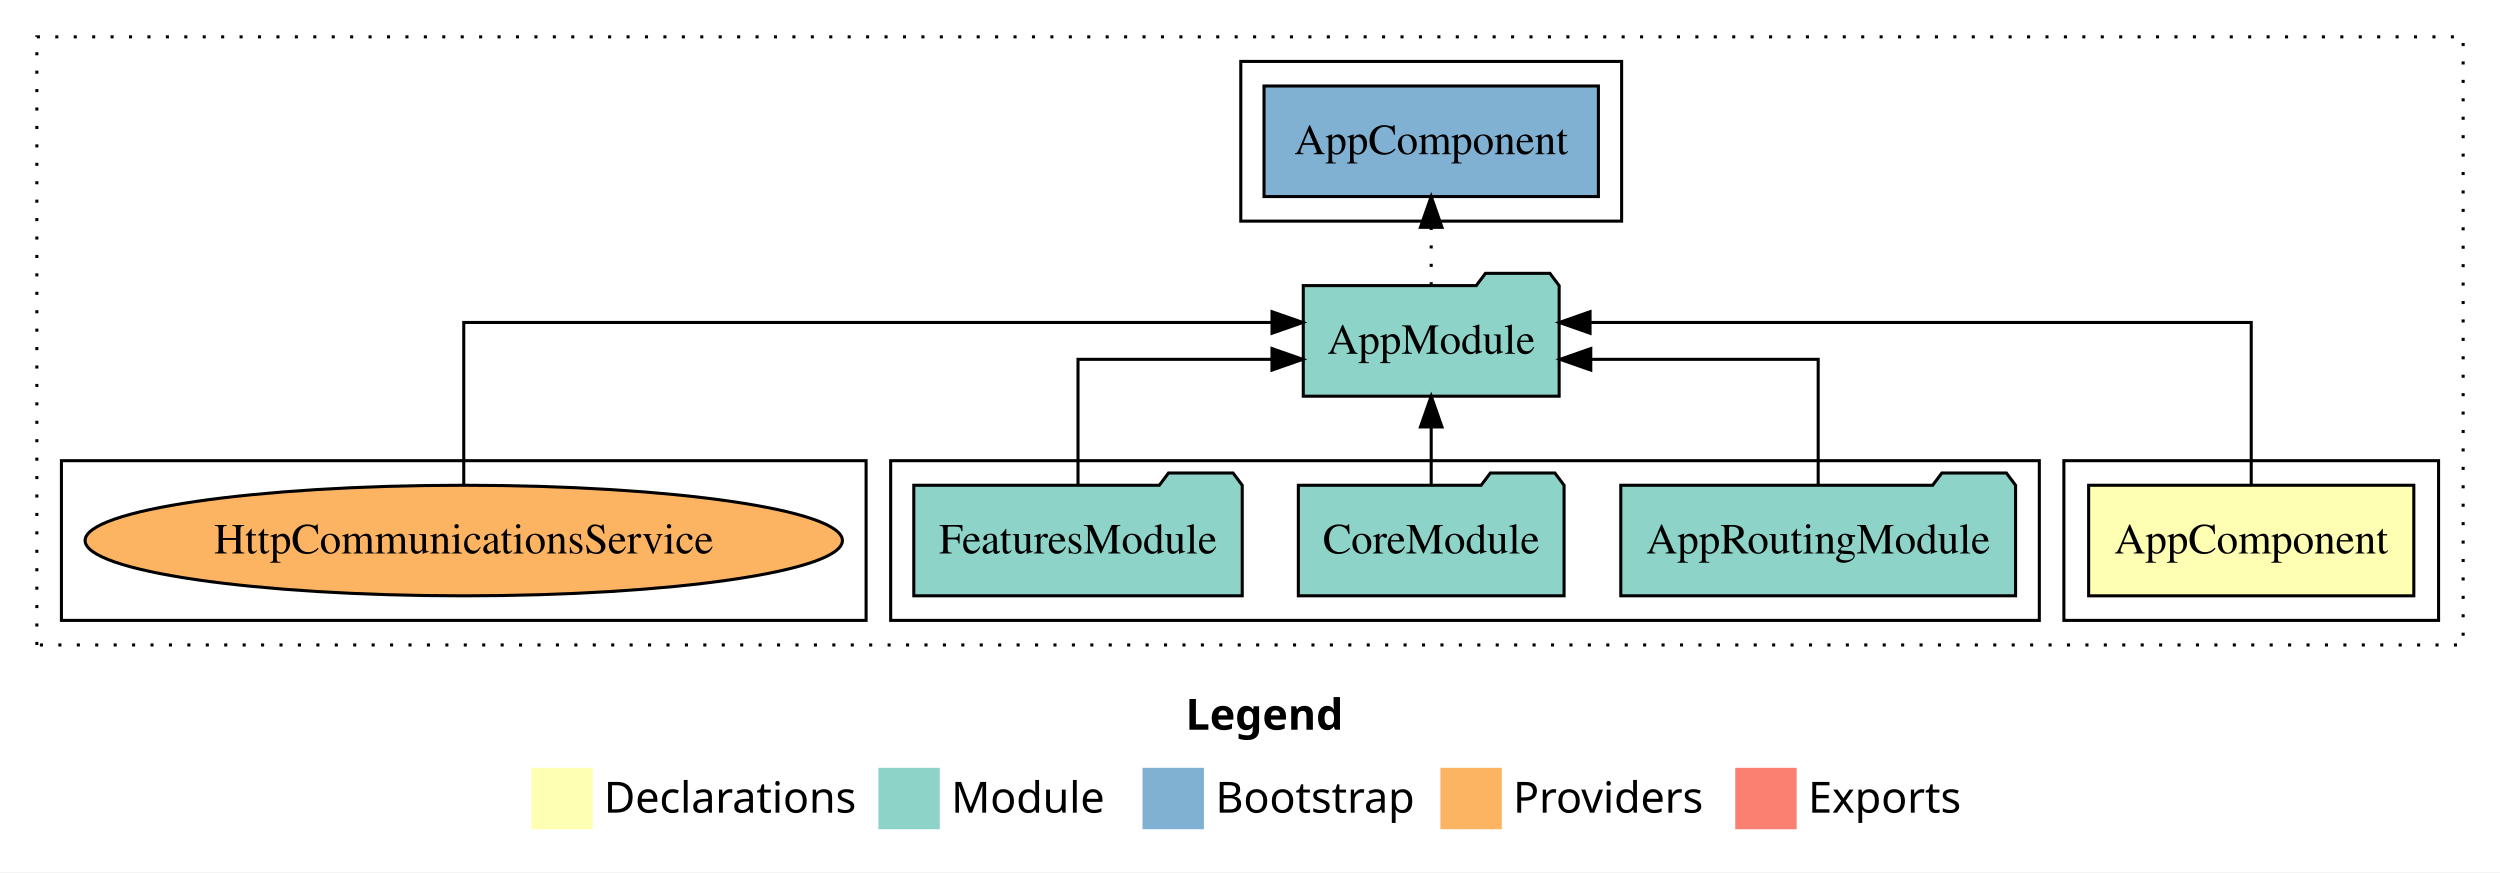
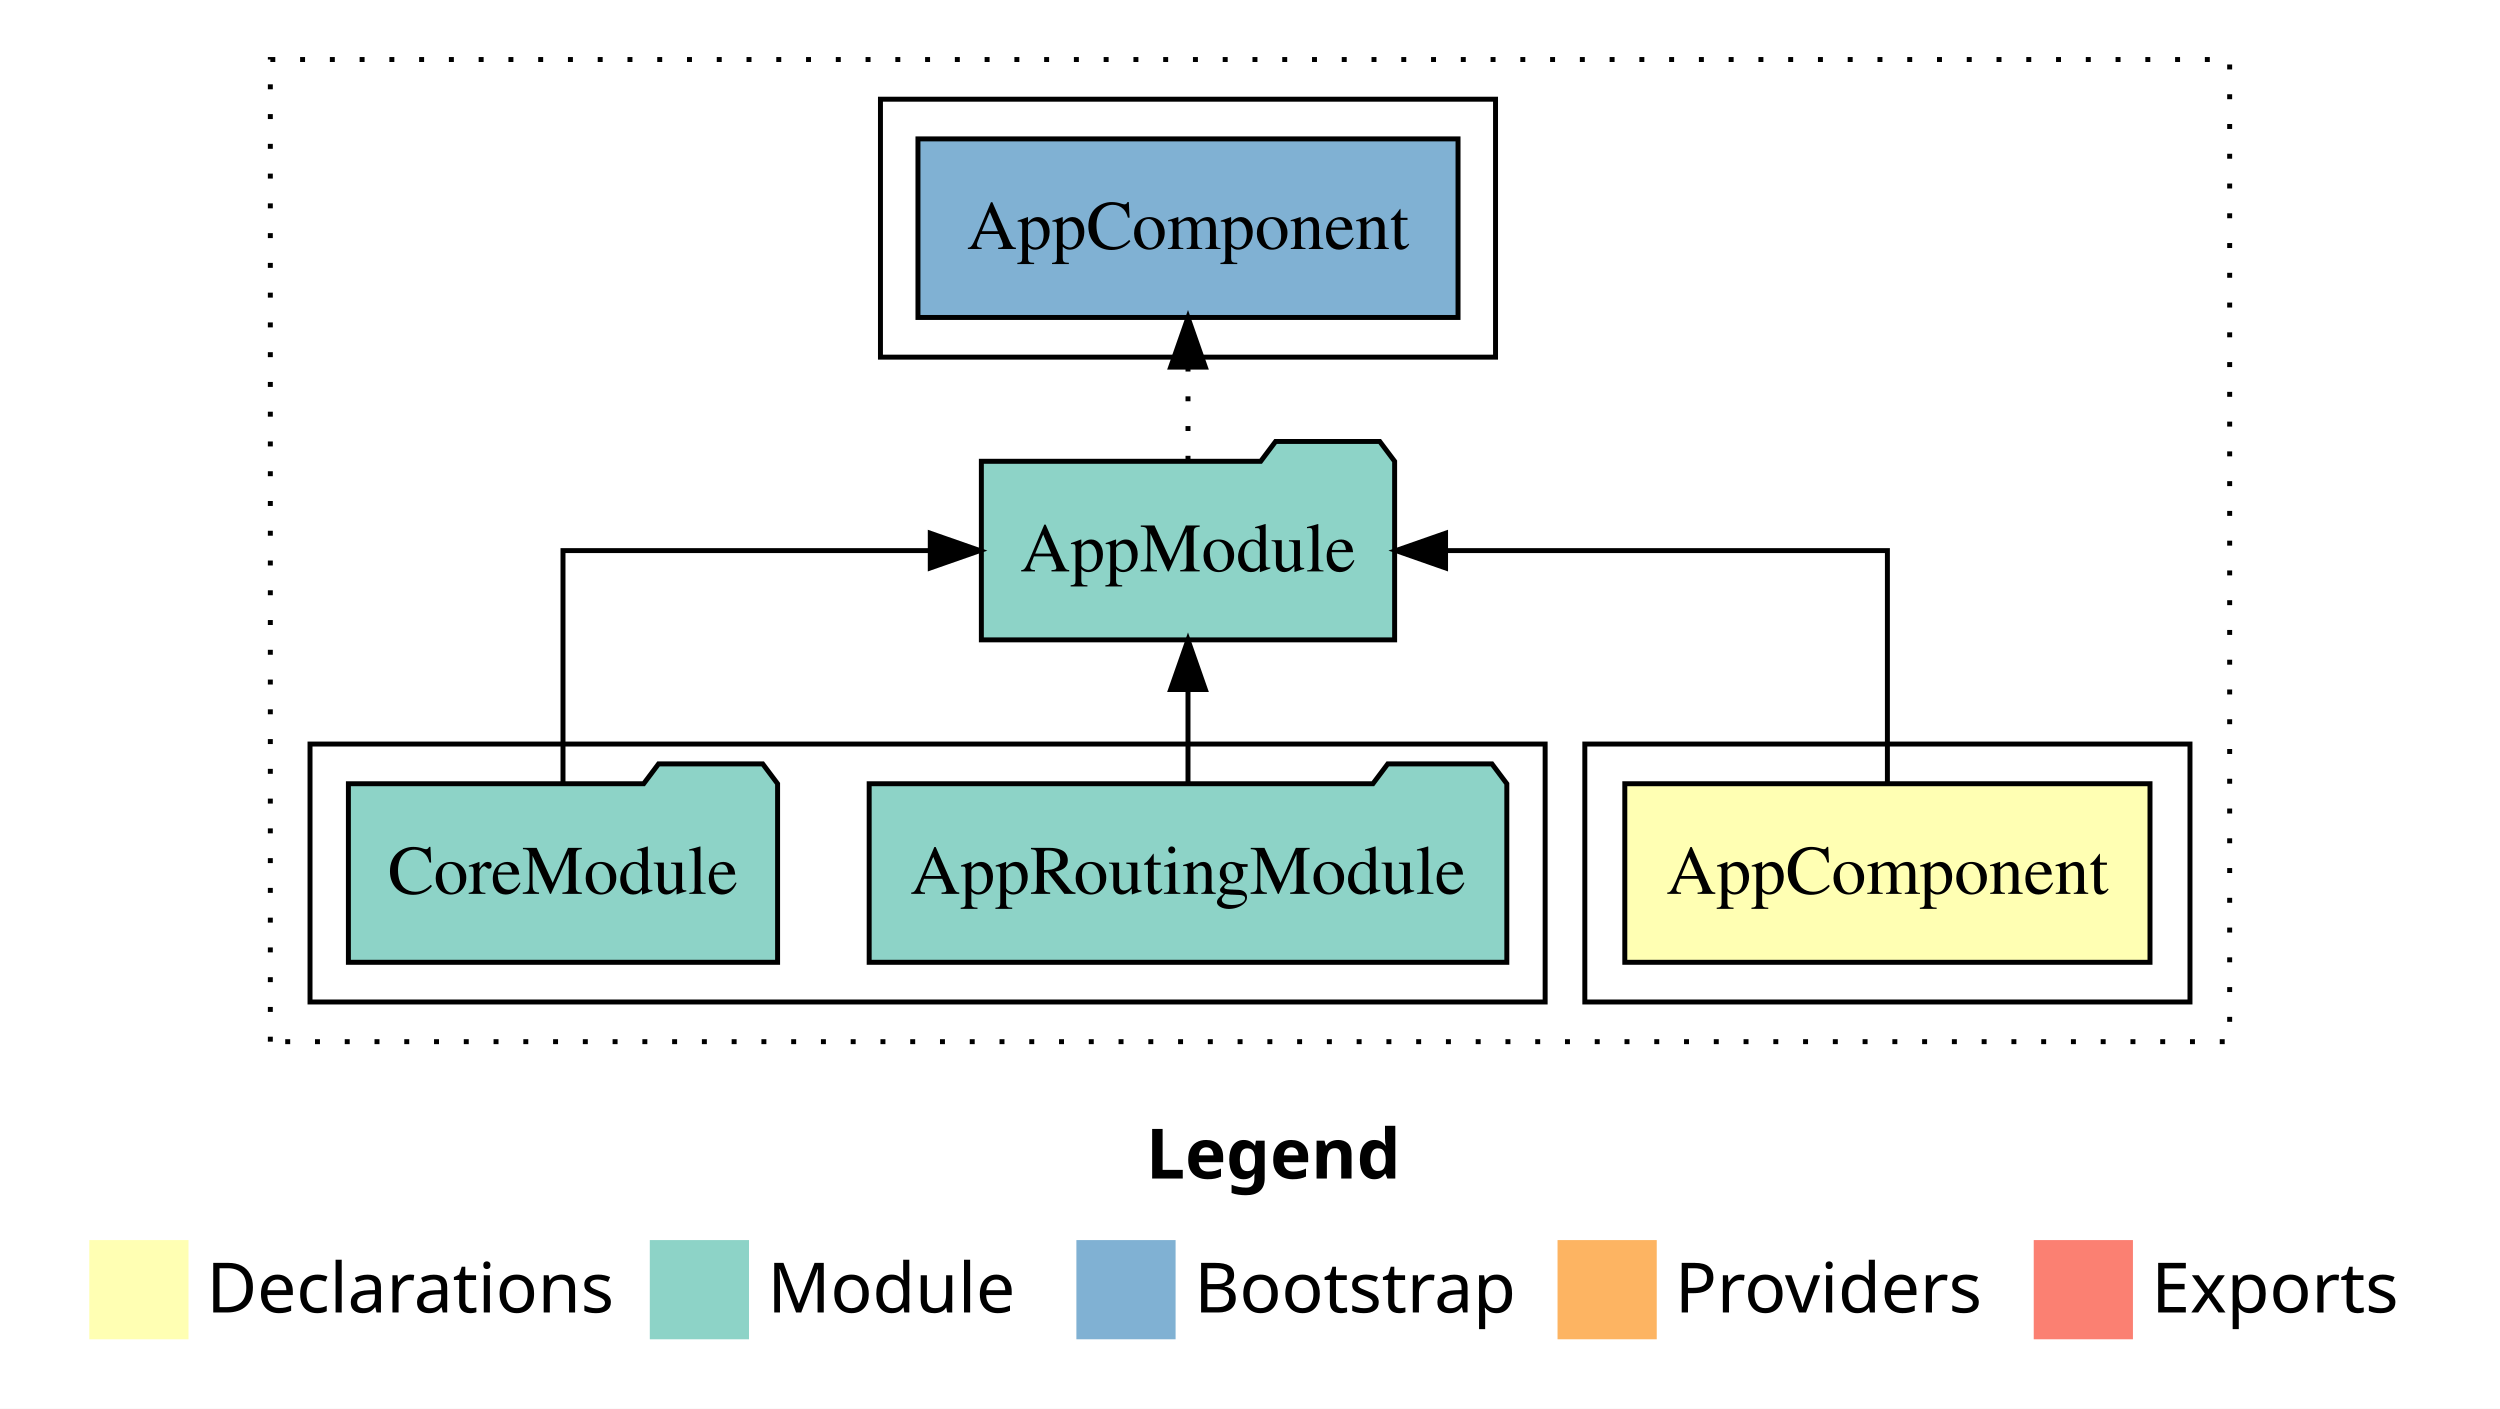
- <svg xmlns="http://www.w3.org/2000/svg" width="814pt" height="284pt" viewBox="0.00 0.00 814.00 284.00">
+ <svg xmlns="http://www.w3.org/2000/svg" width="504pt" height="284pt" viewBox="0.00 0.00 504.00 284.00">
  <g id="graph0" class="graph" transform="scale(1 1) rotate(0) translate(4 280)">
-     <polygon fill="#ffffff" stroke="transparent" points="-4,4 -4,-280 810,-280 810,4 -4,4" />
-     <text text-anchor="start" x="382.009" y="-42.4" font-family="sans-serif" font-weight="bold" font-size="14.00" fill="#000000">Legend</text>
-     <polygon fill="#ffffb3" stroke="transparent" points="169,-10 169,-30 189,-30 189,-10 169,-10" />
-     <text text-anchor="start" x="192.629" y="-15.4" font-family="sans-serif" font-size="14.00" fill="#000000">  Declarations</text>
-     <polygon fill="#8dd3c7" stroke="transparent" points="282,-10 282,-30 302,-30 302,-10 282,-10" />
-     <text text-anchor="start" x="305.725" y="-15.4" font-family="sans-serif" font-size="14.00" fill="#000000">  Module</text>
-     <polygon fill="#80b1d3" stroke="transparent" points="368,-10 368,-30 388,-30 388,-10 368,-10" />
-     <text text-anchor="start" x="391.781" y="-15.4" font-family="sans-serif" font-size="14.00" fill="#000000">  Bootstrap</text>
-     <polygon fill="#fdb462" stroke="transparent" points="465,-10 465,-30 485,-30 485,-10 465,-10" />
-     <text text-anchor="start" x="488.673" y="-15.4" font-family="sans-serif" font-size="14.00" fill="#000000">  Providers</text>
-     <polygon fill="#fb8072" stroke="transparent" points="561,-10 561,-30 581,-30 581,-10 561,-10" />
-     <text text-anchor="start" x="584.726" y="-15.4" font-family="sans-serif" font-size="14.00" fill="#000000">  Exports</text>
+     <polygon fill="#ffffff" stroke="transparent" points="-4,4 -4,-280 500,-280 500,4 -4,4" />
+     <text text-anchor="start" x="227.009" y="-42.4" font-family="sans-serif" font-weight="bold" font-size="14.00" fill="#000000">Legend</text>
+     <polygon fill="#ffffb3" stroke="transparent" points="14,-10 14,-30 34,-30 34,-10 14,-10" />
+     <text text-anchor="start" x="37.629" y="-15.4" font-family="sans-serif" font-size="14.00" fill="#000000">  Declarations</text>
+     <polygon fill="#8dd3c7" stroke="transparent" points="127,-10 127,-30 147,-30 147,-10 127,-10" />
+     <text text-anchor="start" x="150.725" y="-15.4" font-family="sans-serif" font-size="14.00" fill="#000000">  Module</text>
+     <polygon fill="#80b1d3" stroke="transparent" points="213,-10 213,-30 233,-30 233,-10 213,-10" />
+     <text text-anchor="start" x="236.781" y="-15.4" font-family="sans-serif" font-size="14.00" fill="#000000">  Bootstrap</text>
+     <polygon fill="#fdb462" stroke="transparent" points="310,-10 310,-30 330,-30 330,-10 310,-10" />
+     <text text-anchor="start" x="333.673" y="-15.4" font-family="sans-serif" font-size="14.00" fill="#000000">  Providers</text>
+     <polygon fill="#fb8072" stroke="transparent" points="406,-10 406,-30 426,-30 426,-10 406,-10" />
+     <text text-anchor="start" x="429.726" y="-15.4" font-family="sans-serif" font-size="14.00" fill="#000000">  Exports</text>
    <g id="clust1" class="cluster">
-       <polygon fill="none" stroke="#000000" stroke-dasharray="1,5" points="8,-70 8,-268 798,-268 798,-70 8,-70" />
+       <polygon fill="none" stroke="#000000" stroke-dasharray="1,5" points="50.5,-70 50.5,-268 445.5,-268 445.5,-70 50.5,-70" />
    </g>
    <g id="clust2" class="cluster">
-       <polygon fill="none" stroke="#000000" points="668,-78 668,-130 790,-130 790,-78 668,-78" />
+       <polygon fill="none" stroke="#000000" points="315.5,-78 315.5,-130 437.5,-130 437.5,-78 315.5,-78" />
    </g>
    <g id="clust4" class="cluster">
-       <polygon fill="none" stroke="#000000" points="286,-78 286,-130 660,-130 660,-78 286,-78" />
+       <polygon fill="none" stroke="#000000" points="58.5,-78 58.5,-130 307.5,-130 307.5,-78 58.5,-78" />
    </g>
    <g id="clust6" class="cluster">
-       <polygon fill="none" stroke="#000000" points="400,-208 400,-260 524,-260 524,-208 400,-208" />
-     </g>
-     <g id="clust7" class="cluster">
-       <polygon fill="none" stroke="#000000" points="16,-78 16,-130 278,-130 278,-78 16,-78" />
+       <polygon fill="none" stroke="#000000" points="173.5,-208 173.5,-260 297.5,-260 297.5,-208 173.5,-208" />
    </g>
    <g id="node1" class="node">
-       <polygon fill="#ffffb3" stroke="#000000" points="781.94,-122 676.06,-122 676.06,-86 781.94,-86 781.94,-122" />
-       <text text-anchor="middle" x="729" y="-99.8" font-family="Times,serif" font-size="14.00" fill="#000000">AppComponent</text>
+       <polygon fill="#ffffb3" stroke="#000000" points="429.44,-122 323.56,-122 323.56,-86 429.44,-86 429.44,-122" />
+       <text text-anchor="middle" x="376.5" y="-99.8" font-family="Times,serif" font-size="14.00" fill="#000000">AppComponent</text>
    </g>
    <g id="node2" class="node">
-       <polygon fill="#8dd3c7" stroke="#000000" points="503.657,-187 500.657,-191 479.657,-191 476.657,-187 420.343,-187 420.343,-151 503.657,-151 503.657,-187" />
-       <text text-anchor="middle" x="462" y="-164.8" font-family="Times,serif" font-size="14.00" fill="#000000">AppModule</text>
+       <polygon fill="#8dd3c7" stroke="#000000" points="277.157,-187 274.157,-191 253.157,-191 250.157,-187 193.843,-187 193.843,-151 277.157,-151 277.157,-187" />
+       <text text-anchor="middle" x="235.5" y="-164.8" font-family="Times,serif" font-size="14.00" fill="#000000">AppModule</text>
    </g>
    <g id="edge1" class="edge">
-       <path fill="none" stroke="#000000" d="M729,-122.284C729,-143.321 729,-175 729,-175 729,-175 513.719,-175 513.719,-175" />
-       <polygon fill="#000000" stroke="#000000" points="513.719,-171.5 503.719,-175 513.719,-178.5 513.719,-171.5" />
+       <path fill="none" stroke="#000000" d="M376.5,-122.106C376.5,-141.339 376.5,-169 376.5,-169 376.5,-169 287.423,-169 287.423,-169" />
+       <polygon fill="#000000" stroke="#000000" points="287.423,-165.5 277.423,-169 287.423,-172.5 287.423,-165.5" />
    </g>
-     <g id="node6" class="node">
-       <polygon fill="#80b1d3" stroke="#000000" points="516.439,-252 407.561,-252 407.561,-216 516.439,-216 516.439,-252" />
-       <text text-anchor="middle" x="462" y="-229.8" font-family="Times,serif" font-size="14.00" fill="#000000">AppComponent </text>
+     <g id="node5" class="node">
+       <polygon fill="#80b1d3" stroke="#000000" points="289.939,-252 181.061,-252 181.061,-216 289.939,-216 289.939,-252" />
+       <text text-anchor="middle" x="235.5" y="-229.8" font-family="Times,serif" font-size="14.00" fill="#000000">AppComponent </text>
    </g>
-     <g id="edge5" class="edge">
-       <path fill="none" stroke="#000000" stroke-dasharray="1,5" d="M462,-187.106C462,-187.106 462,-205.991 462,-205.991" />
-       <polygon fill="#000000" stroke="#000000" points="458.5,-205.991 462,-215.991 465.5,-205.991 458.5,-205.991" />
+     <g id="edge4" class="edge">
+       <path fill="none" stroke="#000000" stroke-dasharray="1,5" d="M235.5,-187.106C235.5,-187.106 235.5,-205.991 235.5,-205.991" />
+       <polygon fill="#000000" stroke="#000000" points="232,-205.991 235.5,-215.991 239,-205.991 232,-205.991" />
    </g>
    <g id="node3" class="node">
-       <polygon fill="#8dd3c7" stroke="#000000" points="652.274,-122 649.274,-126 628.274,-126 625.274,-122 523.726,-122 523.726,-86 652.274,-86 652.274,-122" />
-       <text text-anchor="middle" x="588" y="-99.8" font-family="Times,serif" font-size="14.00" fill="#000000">AppRoutingModule</text>
+       <polygon fill="#8dd3c7" stroke="#000000" points="299.774,-122 296.774,-126 275.774,-126 272.774,-122 171.226,-122 171.226,-86 299.774,-86 299.774,-122" />
+       <text text-anchor="middle" x="235.5" y="-99.8" font-family="Times,serif" font-size="14.00" fill="#000000">AppRoutingModule</text>
    </g>
    <g id="edge2" class="edge">
-       <path fill="none" stroke="#000000" d="M588,-122.022C588,-139.373 588,-163 588,-163 588,-163 513.956,-163 513.956,-163" />
-       <polygon fill="#000000" stroke="#000000" points="513.956,-159.5 503.956,-163 513.956,-166.5 513.956,-159.5" />
+       <path fill="none" stroke="#000000" d="M235.5,-122.106C235.5,-122.106 235.5,-140.991 235.5,-140.991" />
+       <polygon fill="#000000" stroke="#000000" points="232,-140.991 235.5,-150.991 239,-140.991 232,-140.991" />
    </g>
    <g id="node4" class="node">
-       <polygon fill="#8dd3c7" stroke="#000000" points="505.262,-122 502.262,-126 481.262,-126 478.262,-122 418.738,-122 418.738,-86 505.262,-86 505.262,-122" />
-       <text text-anchor="middle" x="462" y="-99.8" font-family="Times,serif" font-size="14.00" fill="#000000">CoreModule</text>
+       <polygon fill="#8dd3c7" stroke="#000000" points="152.762,-122 149.762,-126 128.762,-126 125.762,-122 66.238,-122 66.238,-86 152.762,-86 152.762,-122" />
+       <text text-anchor="middle" x="109.5" y="-99.8" font-family="Times,serif" font-size="14.00" fill="#000000">CoreModule</text>
    </g>
    <g id="edge3" class="edge">
-       <path fill="none" stroke="#000000" d="M462,-122.106C462,-122.106 462,-140.991 462,-140.991" />
-       <polygon fill="#000000" stroke="#000000" points="458.5,-140.991 462,-150.991 465.5,-140.991 458.5,-140.991" />
-     </g>
-     <g id="node5" class="node">
-       <polygon fill="#8dd3c7" stroke="#000000" points="400.472,-122 397.472,-126 376.472,-126 373.472,-122 293.528,-122 293.528,-86 400.472,-86 400.472,-122" />
-       <text text-anchor="middle" x="347" y="-99.8" font-family="Times,serif" font-size="14.00" fill="#000000">FeaturesModule</text>
-     </g>
-     <g id="edge4" class="edge">
-       <path fill="none" stroke="#000000" d="M347,-122.022C347,-139.373 347,-163 347,-163 347,-163 410.157,-163 410.157,-163" />
-       <polygon fill="#000000" stroke="#000000" points="410.157,-166.5 420.157,-163 410.157,-159.5 410.157,-166.5" />
-     </g>
-     <g id="node7" class="node">
-       <ellipse fill="#fdb462" stroke="#000000" cx="147" cy="-104" rx="123.292" ry="18" />
-       <text text-anchor="middle" x="147" y="-99.8" font-family="Times,serif" font-size="14.00" fill="#000000">HttpCommunicationsService</text>
-     </g>
-     <g id="edge6" class="edge">
-       <path fill="none" stroke="#000000" d="M147,-122.284C147,-143.321 147,-175 147,-175 147,-175 410.17,-175 410.17,-175" />
-       <polygon fill="#000000" stroke="#000000" points="410.171,-178.5 420.17,-175 410.17,-171.5 410.171,-178.5" />
+       <path fill="none" stroke="#000000" d="M109.5,-122.106C109.5,-141.339 109.5,-169 109.5,-169 109.5,-169 183.544,-169 183.544,-169" />
+       <polygon fill="#000000" stroke="#000000" points="183.544,-172.5 193.544,-169 183.544,-165.5 183.544,-172.5" />
    </g>
  </g>
</svg>
